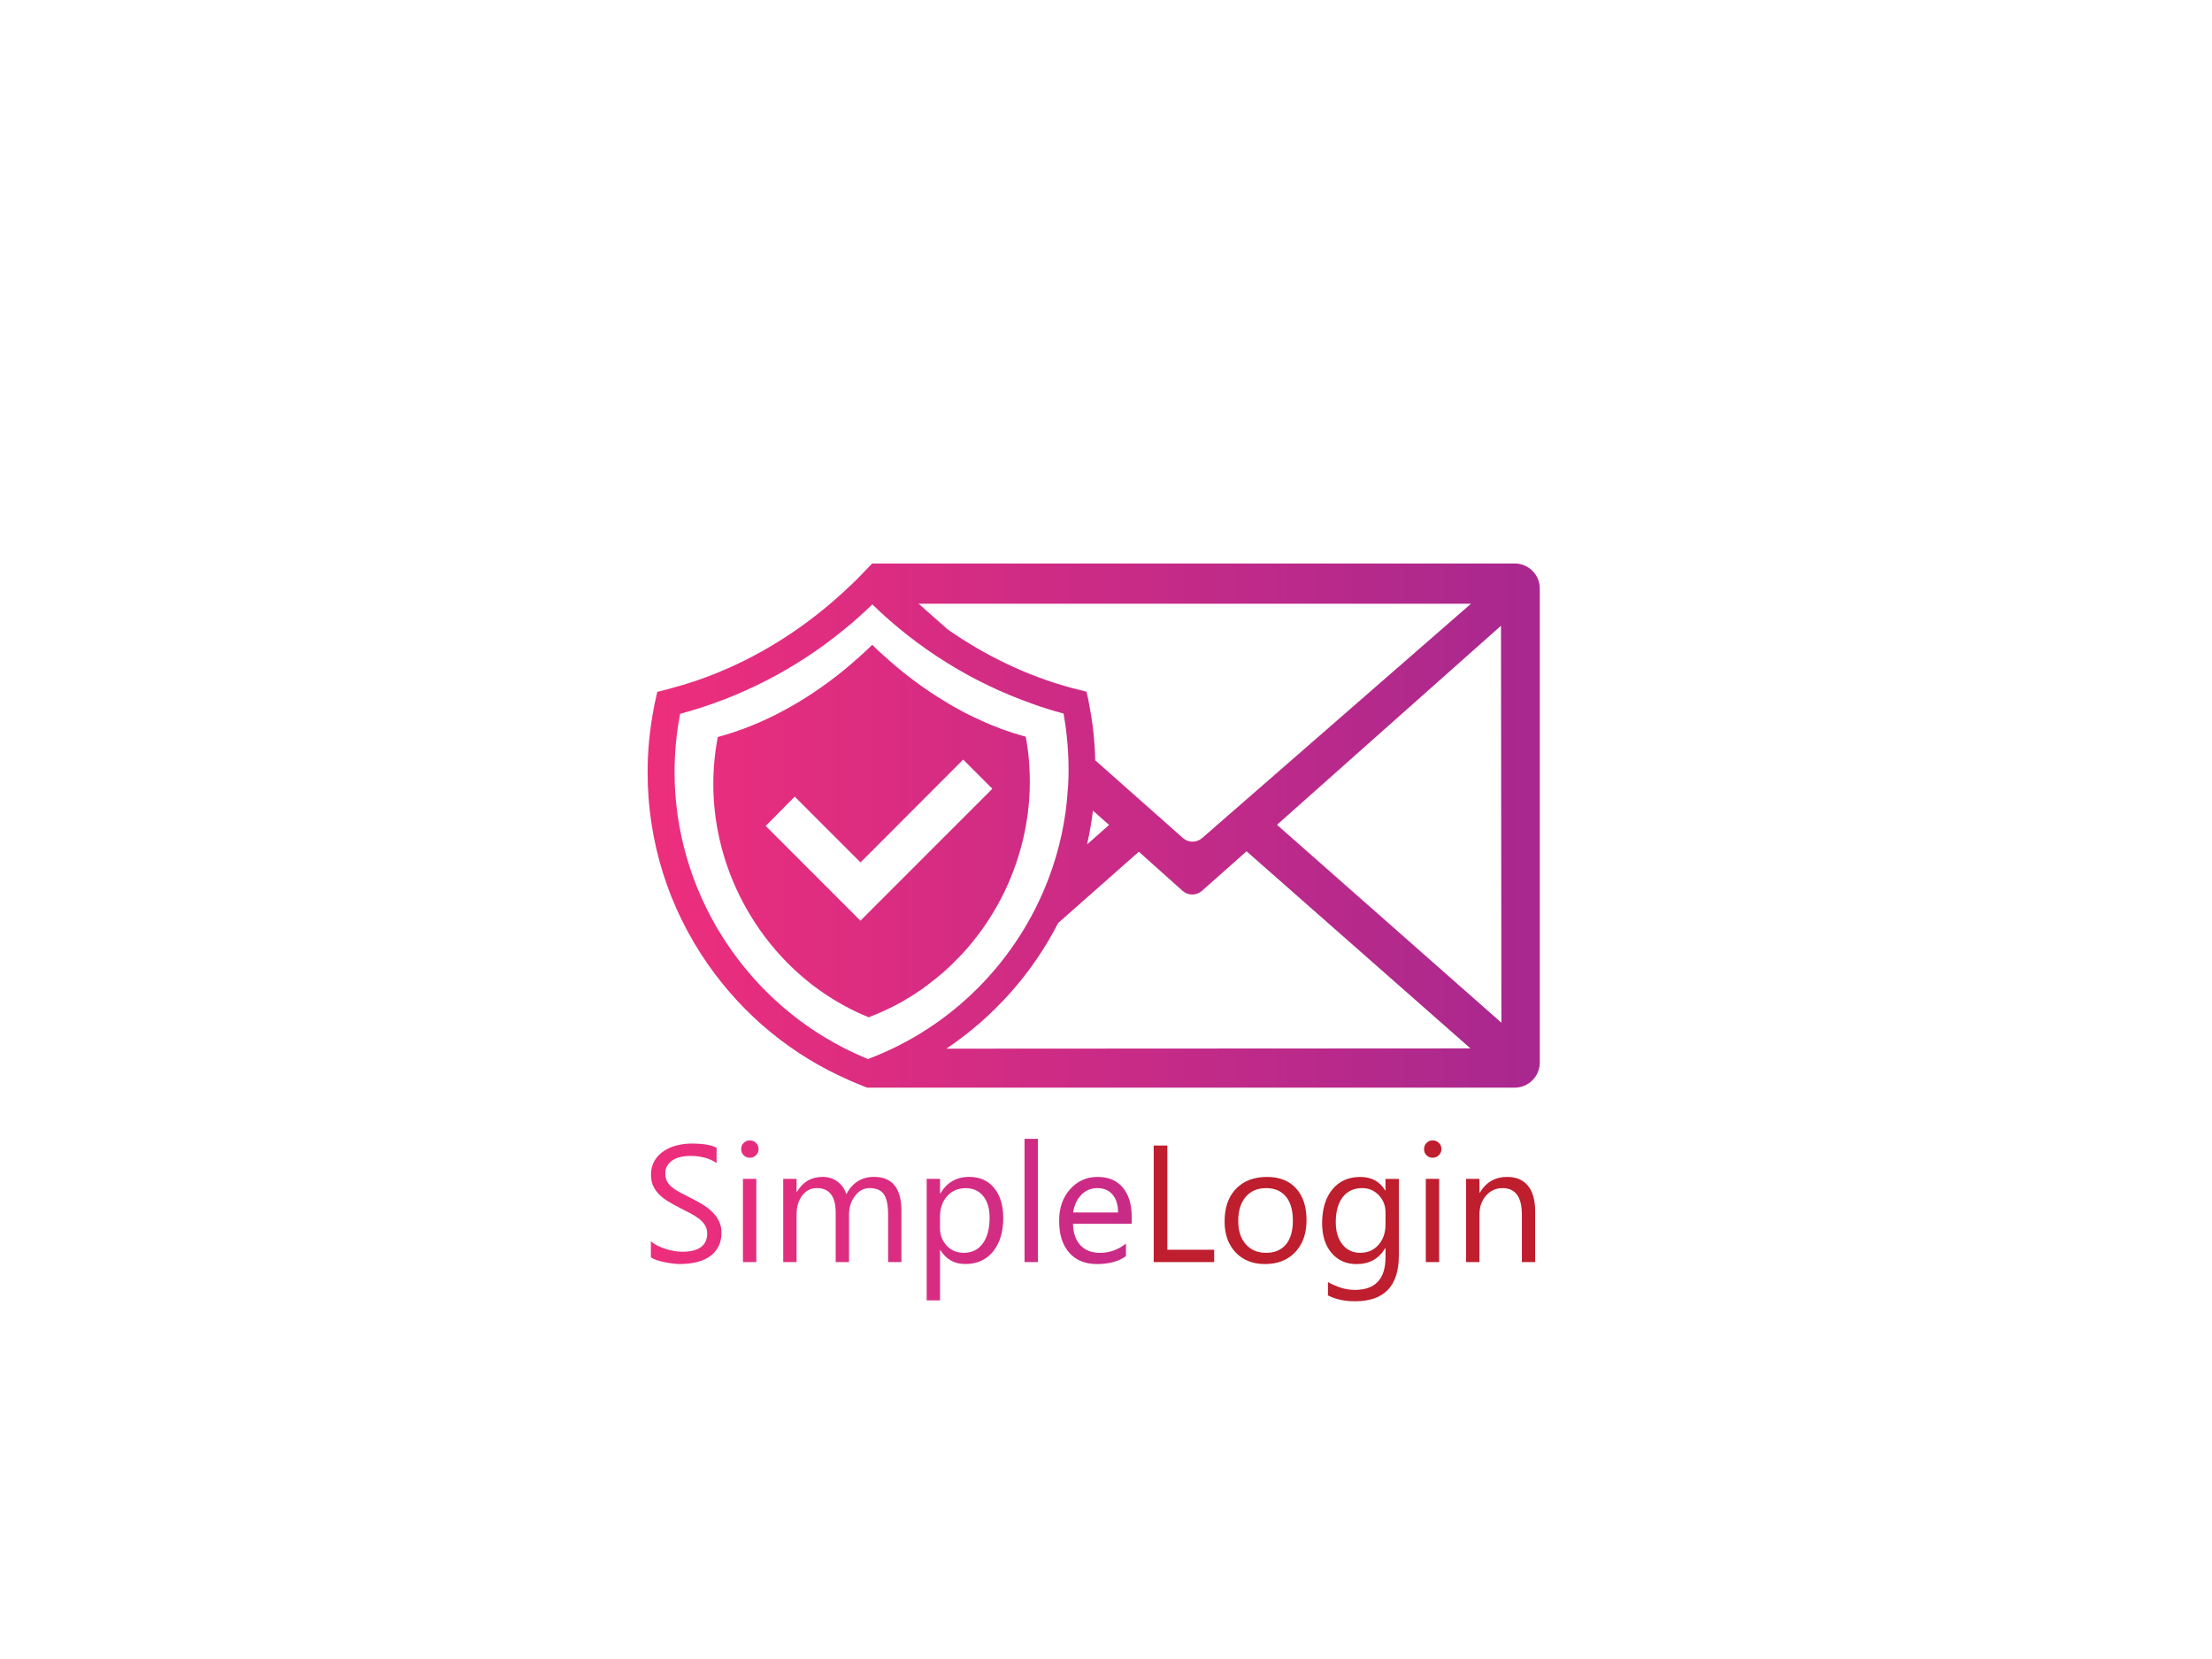
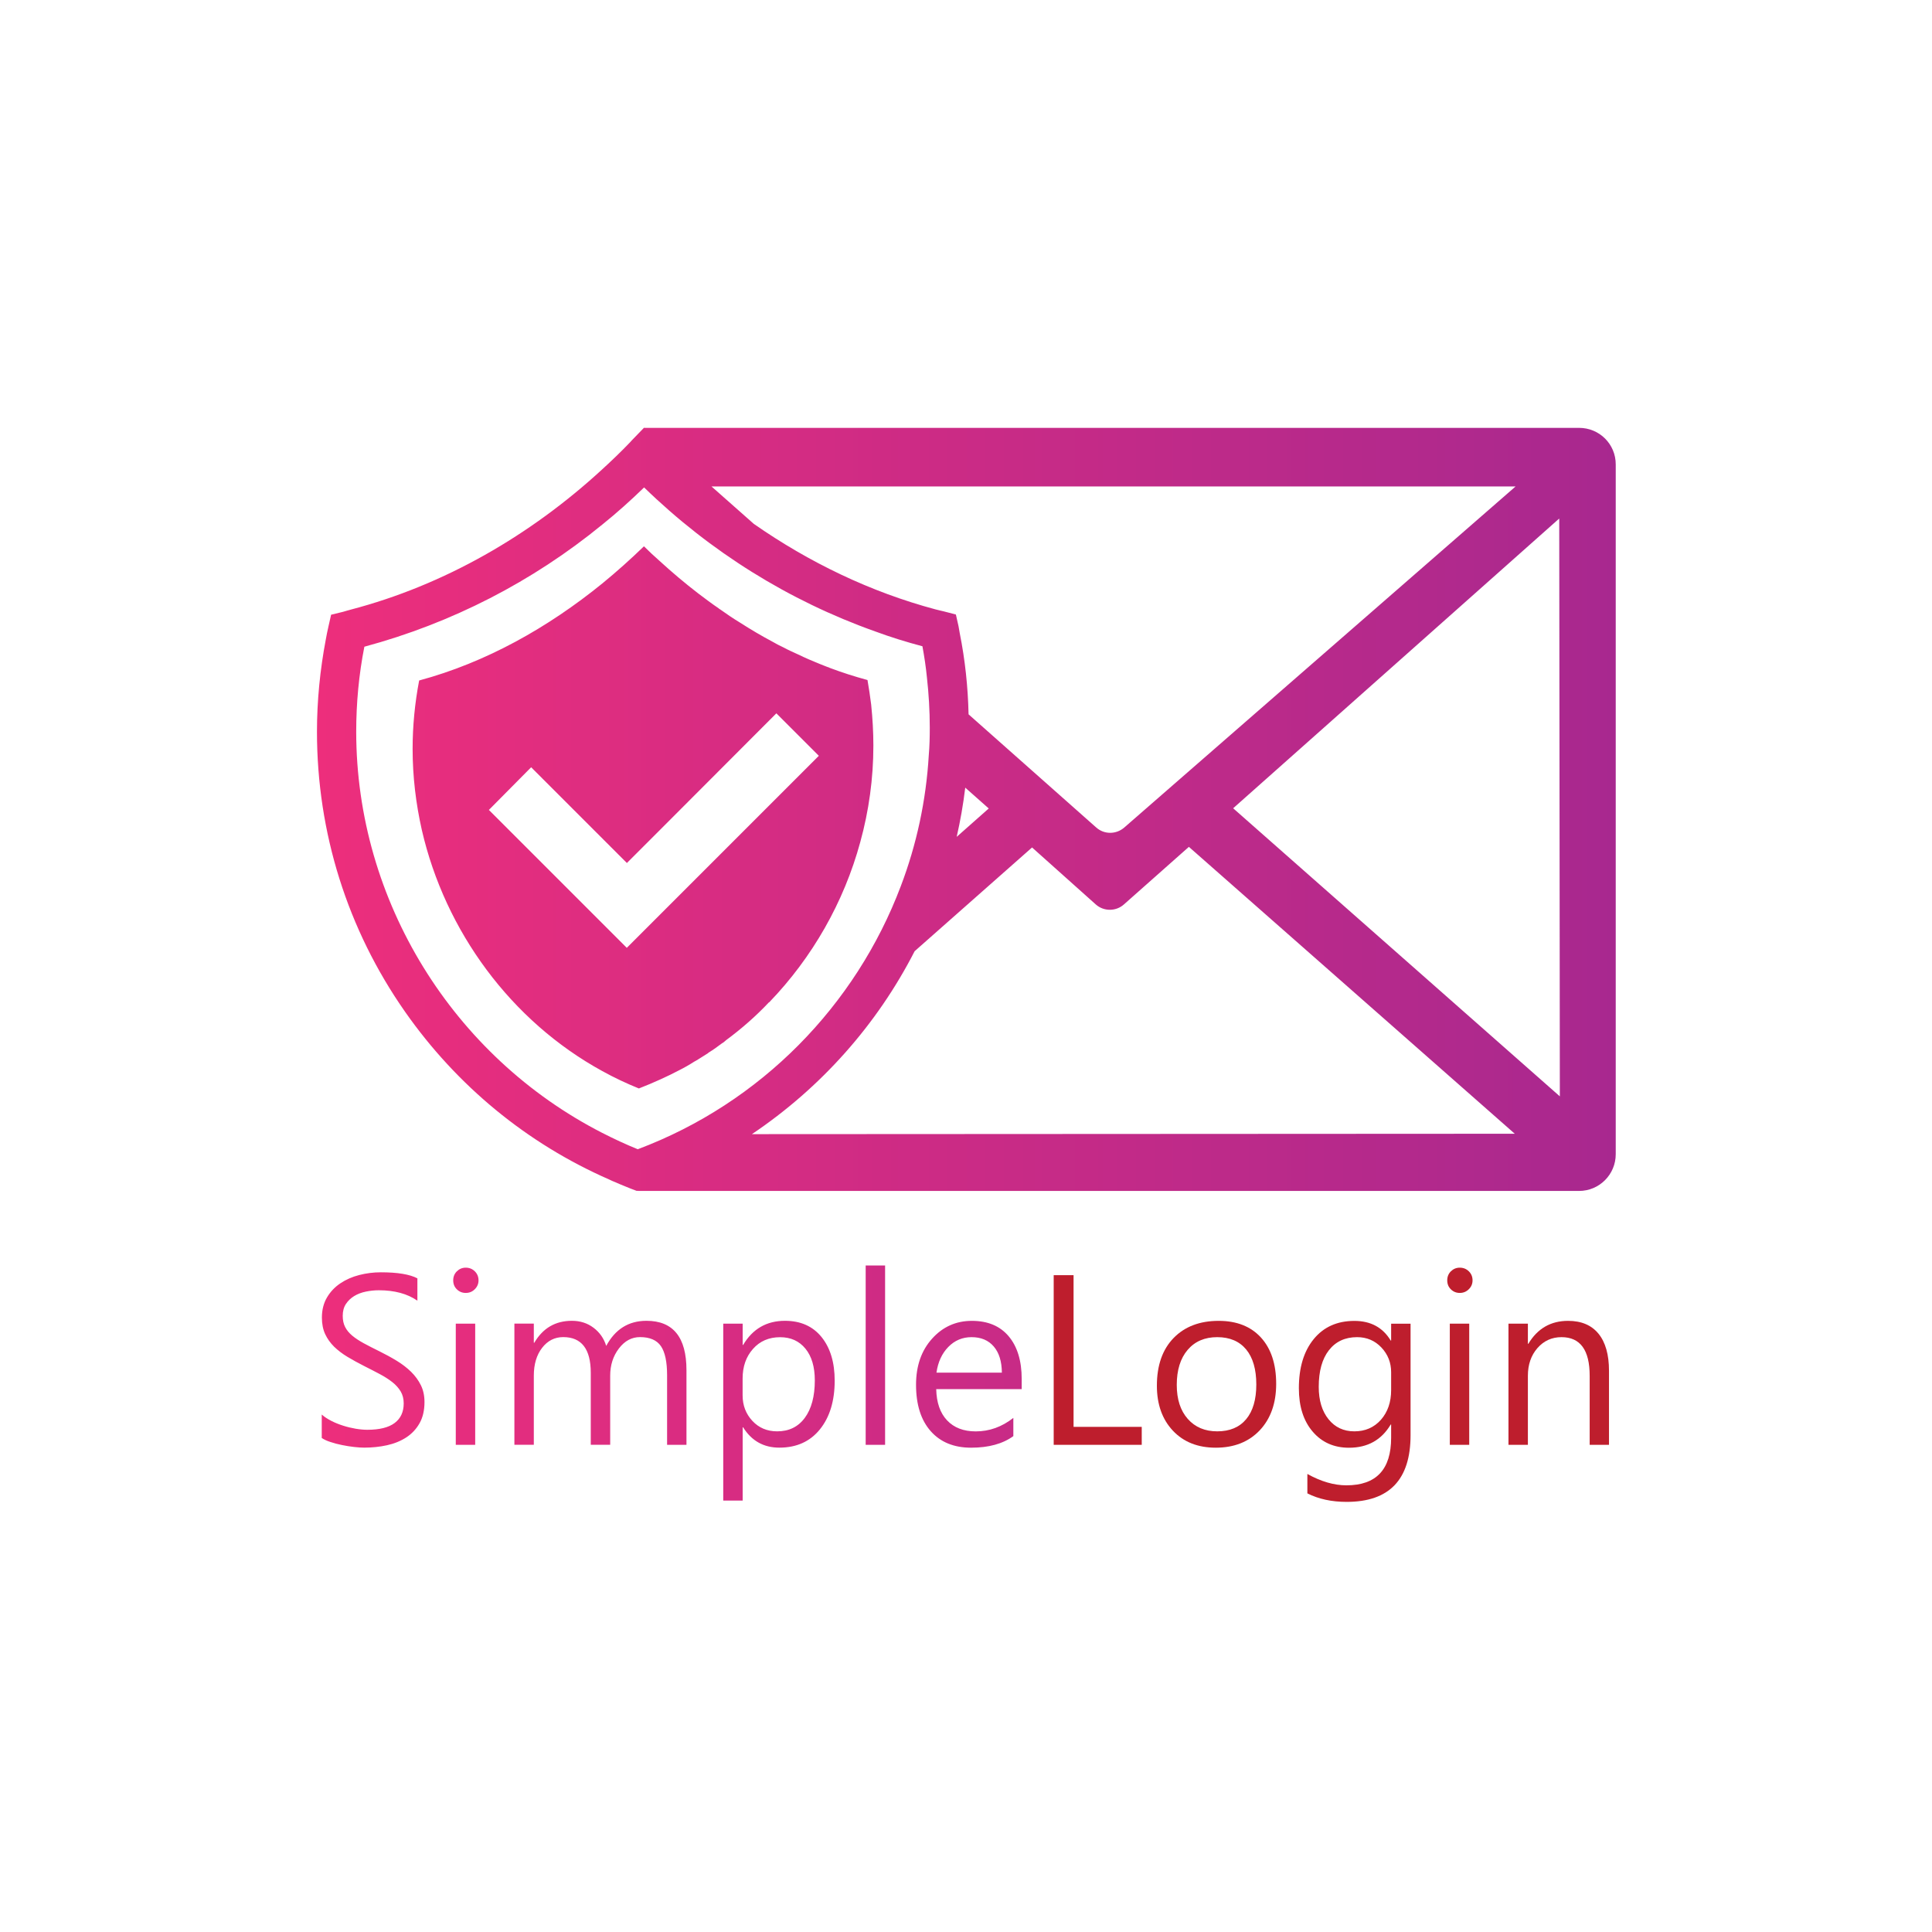
- <svg xmlns="http://www.w3.org/2000/svg" version="1.1" id="Layer_1" x="0px" y="0px" viewBox="0 0 640 480" style="enable-background:new 0 0 640 480;" xml:space="preserve">
-   <style type="text/css">
- 	.st0{fill:#BE1E2D;}
- 	.st1{fill:url(#SVGID_1_);}
- </style>
-   <g>
-     <path class="st0" d="M351.3,365.16h-17.5v-33.72h3.95v30.15h13.55V365.16z" />
-     <path class="st0" d="M366.02,365.73c-3.56,0-6.4-1.12-8.52-3.37c-2.12-2.25-3.19-5.23-3.19-8.95c0-4.05,1.11-7.2,3.32-9.48   c2.21-2.27,5.2-3.41,8.96-3.41c3.59,0,6.39,1.11,8.41,3.32c2.01,2.21,3.02,5.28,3.02,9.2c0,3.84-1.09,6.92-3.26,9.23   C372.58,364.57,369.67,365.73,366.02,365.73z M366.3,343.76c-2.48,0-4.44,0.84-5.88,2.53c-1.44,1.69-2.16,4.01-2.16,6.97   c0,2.85,0.73,5.1,2.19,6.75c1.46,1.65,3.41,2.47,5.86,2.47c2.49,0,4.41-0.81,5.75-2.42c1.34-1.61,2.01-3.91,2.01-6.89   c0-3.01-0.67-5.33-2.01-6.96C370.71,344.58,368.79,343.76,366.3,343.76z" />
-     <path class="st0" d="M404.73,363.24c0,8.84-4.23,13.26-12.7,13.26c-2.98,0-5.58-0.56-7.81-1.69v-3.86c2.71,1.51,5.3,2.26,7.76,2.26   c5.93,0,8.89-3.15,8.89-9.45v-2.63h-0.09c-1.83,3.07-4.59,4.61-8.28,4.61c-2.99,0-5.41-1.07-7.23-3.21   c-1.83-2.14-2.74-5.01-2.74-8.62c0-4.09,0.98-7.35,2.95-9.76c1.97-2.41,4.66-3.62,8.08-3.62c3.25,0,5.65,1.3,7.22,3.9h0.09v-3.34   h3.86V363.24z M400.87,354.28v-3.55c0-1.91-0.65-3.55-1.94-4.92c-1.29-1.36-2.9-2.05-4.83-2.05c-2.38,0-4.25,0.87-5.6,2.6   c-1.35,1.73-2.02,4.16-2.02,7.28c0,2.68,0.65,4.83,1.94,6.43c1.29,1.61,3.01,2.41,5.14,2.41c2.16,0,3.92-0.77,5.28-2.3   C400.19,358.64,400.87,356.68,400.87,354.28z" />
-     <path class="st0" d="M414.51,334.97c-0.69,0-1.28-0.24-1.76-0.71c-0.49-0.47-0.73-1.07-0.73-1.79c0-0.72,0.24-1.32,0.73-1.8   c0.49-0.48,1.07-0.72,1.76-0.72c0.71,0,1.31,0.24,1.8,0.72c0.49,0.48,0.74,1.08,0.74,1.8c0,0.69-0.25,1.28-0.74,1.76   C415.81,334.73,415.21,334.97,414.51,334.97z M416.39,365.16h-3.86v-24.08h3.86V365.16z" />
-     <path class="st0" d="M444.19,365.16h-3.86v-13.73c0-5.11-1.87-7.67-5.6-7.67c-1.93,0-3.52,0.73-4.79,2.18   c-1.26,1.45-1.89,3.28-1.89,5.49v13.73h-3.86v-24.08h3.86v4h0.09c1.82-3.04,4.45-4.56,7.9-4.56c2.63,0,4.65,0.85,6.04,2.55   c1.39,1.7,2.09,4.16,2.09,7.37V365.16z" />
-     <linearGradient id="SVGID_1_" gradientUnits="userSpaceOnUse" x1="187.374" y1="269.617" x2="445.523" y2="269.617">
-       <stop offset="0" style="stop-color:#ED2E7C" />
-       <stop offset="1" style="stop-color:#A8288F" />
+ <svg xmlns="http://www.w3.org/2000/svg" width="384" height="384" viewBox="0 0 384 384" fill="none">
+   <path d="M226.93 287.17H209.43V253.45H213.38V283.6H226.93V287.17Z" fill="#BE1E2D" />
+   <path d="M241.65 287.74C238.09 287.74 235.25 286.62 233.13 284.37C231.01 282.12 229.94 279.14 229.94 275.42C229.94 271.37 231.05 268.22 233.26 265.94C235.47 263.67 238.46 262.53 242.22 262.53C245.81 262.53 248.61 263.64 250.63 265.85C252.64 268.06 253.65 271.13 253.65 275.05C253.65 278.89 252.56 281.97 250.39 284.28C248.21 286.58 245.3 287.74 241.65 287.74ZM241.93 265.77C239.45 265.77 237.49 266.61 236.05 268.3C234.61 269.99 233.89 272.31 233.89 275.27C233.89 278.12 234.62 280.37 236.08 282.02C237.54 283.67 239.49 284.49 241.94 284.49C244.43 284.49 246.35 283.68 247.69 282.07C249.03 280.46 249.7 278.16 249.7 275.18C249.7 272.17 249.03 269.85 247.69 268.22C246.34 266.59 244.42 265.77 241.93 265.77Z" fill="#BE1E2D" />
+   <path d="M280.36 285.25C280.36 294.09 276.13 298.51 267.66 298.51C264.68 298.51 262.08 297.95 259.85 296.82V292.96C262.56 294.47 265.15 295.22 267.61 295.22C273.54 295.22 276.5 292.07 276.5 285.77V283.14H276.41C274.58 286.21 271.82 287.75 268.13 287.75C265.14 287.75 262.72 286.68 260.9 284.54C259.07 282.4 258.16 279.53 258.16 275.92C258.16 271.83 259.14 268.57 261.11 266.16C263.08 263.75 265.77 262.54 269.19 262.54C272.44 262.54 274.84 263.84 276.41 266.44H276.5V263.1H280.36V285.25ZM276.5 276.29V272.74C276.5 270.83 275.85 269.19 274.56 267.82C273.27 266.46 271.66 265.77 269.73 265.77C267.35 265.77 265.48 266.64 264.13 268.37C262.78 270.1 262.11 272.53 262.11 275.65C262.11 278.33 262.76 280.48 264.05 282.08C265.34 283.69 267.06 284.49 269.19 284.49C271.35 284.49 273.11 283.72 274.47 282.19C275.82 280.65 276.5 278.69 276.5 276.29Z" fill="#BE1E2D" />
+   <path d="M290.14 256.98C289.45 256.98 288.86 256.74 288.38 256.27C287.89 255.8 287.65 255.2 287.65 254.48C287.65 253.76 287.89 253.16 288.38 252.68C288.87 252.2 289.45 251.96 290.14 251.96C290.85 251.96 291.45 252.2 291.94 252.68C292.43 253.16 292.68 253.76 292.68 254.48C292.68 255.17 292.43 255.76 291.94 256.24C291.44 256.74 290.84 256.98 290.14 256.98ZM292.02 287.17H288.16V263.09H292.02V287.17Z" fill="#BE1E2D" />
+   <path d="M319.82 287.17H315.96V273.44C315.96 268.33 314.09 265.77 310.36 265.77C308.43 265.77 306.84 266.5 305.57 267.95C304.31 269.4 303.68 271.23 303.68 273.44V287.17H299.82V263.09H303.68V267.09H303.77C305.59 264.05 308.22 262.53 311.67 262.53C314.3 262.53 316.32 263.38 317.71 265.08C319.1 266.78 319.8 269.24 319.8 272.45V287.17H319.82Z" fill="#BE1E2D" />
+   <path d="M63.95 285.81V281.15C64.48 281.62 65.12 282.04 65.87 282.42C66.61 282.8 67.4 283.11 68.22 283.37C69.04 283.63 69.87 283.83 70.7 283.97C71.53 284.11 72.3 284.18 73 284.18C75.43 284.18 77.24 283.73 78.44 282.83C79.64 281.93 80.24 280.63 80.24 278.94C80.24 278.03 80.04 277.24 79.64 276.56C79.24 275.89 78.69 275.27 77.98 274.71C77.27 274.15 76.44 273.62 75.48 273.11C74.52 272.6 73.48 272.06 72.36 271.5C71.18 270.9 70.09 270.3 69.07 269.69C68.05 269.08 67.17 268.4 66.41 267.67C65.66 266.93 65.07 266.1 64.63 265.17C64.2 264.24 63.98 263.14 63.98 261.89C63.98 260.35 64.32 259.02 64.99 257.88C65.66 256.74 66.55 255.81 67.65 255.07C68.75 254.33 70 253.78 71.4 253.42C72.8 253.06 74.23 252.88 75.69 252.88C79.01 252.88 81.44 253.28 82.96 254.08V258.52C80.97 257.14 78.41 256.45 75.29 256.45C74.43 256.45 73.57 256.54 72.7 256.72C71.84 256.9 71.07 257.19 70.4 257.6C69.73 258.01 69.18 258.53 68.75 259.18C68.33 259.82 68.12 260.61 68.12 261.53C68.12 262.39 68.28 263.14 68.6 263.76C68.92 264.39 69.4 264.96 70.02 265.48C70.65 266 71.41 266.5 72.31 266.99C73.21 267.48 74.25 268.01 75.43 268.59C76.64 269.19 77.78 269.81 78.86 270.47C79.94 271.13 80.89 271.86 81.71 272.66C82.52 273.46 83.17 274.35 83.65 275.32C84.13 276.29 84.37 277.41 84.37 278.66C84.37 280.32 84.04 281.73 83.39 282.88C82.74 284.03 81.86 284.97 80.76 285.69C79.65 286.41 78.38 286.93 76.94 287.25C75.5 287.57 73.98 287.73 72.38 287.73C71.85 287.73 71.19 287.69 70.4 287.6C69.62 287.51 68.82 287.39 68 287.22C67.18 287.06 66.41 286.85 65.68 286.61C64.97 286.38 64.39 286.11 63.95 285.81ZM92.57 256.98C91.88 256.98 91.29 256.74 90.81 256.27C90.32 255.8 90.08 255.2 90.08 254.48C90.08 253.76 90.32 253.16 90.81 252.68C91.3 252.2 91.88 251.96 92.57 251.96C93.28 251.96 93.88 252.2 94.37 252.68C94.86 253.16 95.11 253.76 95.11 254.48C95.11 255.17 94.86 255.76 94.37 256.24C93.88 256.74 93.28 256.98 92.57 256.98ZM94.45 287.17H90.59V263.09H94.45V287.17ZM136.45 287.17H132.59V273.34C132.59 270.67 132.18 268.75 131.36 267.55C130.54 266.36 129.15 265.76 127.21 265.76C125.56 265.76 124.16 266.51 123.01 268.02C121.86 269.53 121.28 271.33 121.28 273.43V287.16H117.42V272.86C117.42 268.13 115.59 265.76 111.94 265.76C110.25 265.76 108.85 266.47 107.75 267.89C106.65 269.31 106.1 271.16 106.1 273.43V287.16H102.24V263.08H106.1V266.89H106.19C107.9 263.97 110.39 262.52 113.67 262.52C115.32 262.52 116.75 262.98 117.97 263.9C119.19 264.82 120.03 266.02 120.49 267.51C122.28 264.19 124.94 262.52 128.49 262.52C133.79 262.52 136.44 265.79 136.44 272.33V287.17H136.45ZM147.7 283.69H147.61V298.25H143.75V263.09H147.61V267.32H147.7C149.6 264.12 152.37 262.52 156.02 262.52C159.12 262.52 161.55 263.6 163.29 265.75C165.03 267.91 165.9 270.79 165.9 274.42C165.9 278.45 164.92 281.67 162.96 284.1C161 286.52 158.32 287.73 154.92 287.73C151.8 287.74 149.39 286.39 147.7 283.69ZM147.6 273.98V277.34C147.6 279.33 148.25 281.02 149.54 282.41C150.83 283.8 152.48 284.49 154.47 284.49C156.81 284.49 158.64 283.6 159.96 281.81C161.28 280.02 161.95 277.54 161.95 274.36C161.95 271.68 161.33 269.58 160.09 268.06C158.85 266.54 157.17 265.78 155.06 265.78C152.82 265.78 151.02 266.56 149.65 268.12C148.28 269.67 147.6 271.63 147.6 273.98ZM175.92 287.17H172.06V251.52H175.92V287.17ZM203.08 276.1H186.08C186.14 278.78 186.86 280.85 188.24 282.31C189.62 283.77 191.52 284.5 193.93 284.5C196.64 284.5 199.13 283.61 201.41 281.82V285.44C199.29 286.98 196.49 287.74 193.01 287.74C189.61 287.74 186.93 286.65 184.99 284.46C183.05 282.27 182.07 279.2 182.07 275.23C182.07 271.48 183.13 268.43 185.26 266.07C187.38 263.71 190.02 262.53 193.17 262.53C196.32 262.53 198.76 263.55 200.48 265.59C202.2 267.63 203.07 270.46 203.07 274.08V276.1H203.08ZM199.13 272.83C199.11 270.6 198.58 268.87 197.52 267.63C196.46 266.39 194.99 265.77 193.11 265.77C191.29 265.77 189.75 266.42 188.48 267.72C187.21 269.02 186.43 270.72 186.13 272.82H199.13V272.83ZM128.02 85L127.98 85.04H128.06L128.02 85ZM313.85 85.04H127.98L125.63 87.47L125.22 87.92C123.43 89.79 121.57 91.57 119.7 93.28C105.46 106.39 88.33 116.29 69.74 121.16C69.21 121.32 68.68 121.44 68.16 121.61L65.81 122.18L65.28 124.53C65.08 125.38 64.91 126.23 64.75 127.13C63.61 133.14 63 139.3 63 145.43C63 165.48 69.05 184.71 80.49 201.07C90.8 215.8 104.76 227.29 121.07 234.43C121.48 234.63 121.92 234.84 122.37 235C123.34 235.45 124.32 235.81 125.29 236.22L126.47 236.67L126.63 236.71L126.71 236.67C126.79 236.71 126.91 236.71 126.99 236.71H313.84C317.9 236.71 321.14 233.42 321.14 229.41V92.31C321.15 88.29 317.91 85.04 313.85 85.04ZM301.23 96.69L223.43 164.5C221.81 165.88 219.45 165.88 217.87 164.46L192.51 141.98C192.39 136.54 191.82 131.14 190.76 125.87C190.68 125.42 190.6 124.98 190.52 124.49L189.99 122.14L187.64 121.53C187.07 121.41 186.5 121.25 185.94 121.12C173.03 117.67 160.82 111.79 149.82 104.12L141.42 96.69H301.23ZM196.52 160.69L190.15 166.33C190.88 163.12 191.45 159.88 191.85 156.55L196.52 160.69ZM126.76 228.42C124.37 227.45 122.01 226.35 119.7 225.17C90.11 210.03 70.8 179.11 70.8 145.42C70.8 139.74 71.33 134.06 72.42 128.54C89.75 123.87 105.82 115.63 119.7 104.27C122.58 101.96 125.34 99.48 128.02 96.88C141.17 109.66 156.79 119.4 173.92 125.49C177 126.63 180.13 127.6 183.34 128.45C183.71 130.48 184.03 132.55 184.23 134.62C184.6 137.91 184.8 141.28 184.8 144.64C184.8 146.47 184.76 148.29 184.6 150.12C184.07 159.13 182.17 167.9 179.04 176.13C170.1 199.81 151.27 219.21 126.76 228.42ZM149.45 225.42C163.21 216.17 174.33 203.63 181.79 189.06L205.13 168.44L217.79 179.76C219.37 181.18 221.81 181.18 223.39 179.76L236.3 168.32L301.07 225.34L149.45 225.42ZM245.1 160.65L309.91 103.06L310.03 217.91L245.1 160.65ZM144.25 206.79C147.33 204.52 150.26 201.96 152.85 199.2L144.25 206.79ZM173.15 140.03C172.95 138.41 172.7 136.78 172.42 135.16C169.86 134.47 167.35 133.66 164.87 132.73C164.87 132.73 164.83 132.73 164.83 132.69C164.18 132.49 163.57 132.2 162.92 131.96C161.5 131.39 160.08 130.78 158.66 130.09C157.69 129.64 156.67 129.2 155.7 128.67C155.01 128.35 154.28 127.98 153.59 127.57C151.36 126.39 149.17 125.09 147.02 123.71C145.68 122.9 144.38 122.01 143.12 121.11C143 121.07 142.92 120.99 142.84 120.91C141.46 119.98 140.12 118.96 138.78 117.95C136.14 115.92 133.59 113.77 131.11 111.5C130.05 110.57 129 109.59 127.99 108.58C125.35 111.14 122.59 113.61 119.71 115.97C108.91 124.74 96.58 131.68 83.31 135.25C82.46 139.71 82.01 144.26 82.01 148.85C82.01 154.33 82.66 159.73 83.84 164.96C88.47 185.09 101.57 202.95 119.72 212.89C122.07 214.19 124.47 215.32 126.98 216.34C128.44 215.77 129.9 215.16 131.32 214.51C131.36 214.51 131.4 214.47 131.4 214.47C132.58 213.94 133.75 213.37 134.89 212.77C135.95 212.24 136.96 211.67 137.97 211.02C138.29 210.86 138.62 210.65 138.94 210.45C139.47 210.13 140 209.8 140.48 209.48C140.6 209.4 140.72 209.36 140.8 209.24C141.73 208.67 142.59 208.06 143.44 207.41C143.72 207.25 144.01 207.04 144.25 206.8L152.85 199.21C152.93 199.21 152.93 199.21 152.93 199.17C161.45 190.32 167.74 179.32 170.99 167.35C172.69 161.18 173.59 154.73 173.59 148.19C173.59 145.47 173.43 142.75 173.15 140.03ZM131.22 181.75L124.6 188.37H124.56L97.17 160.98L105.57 152.5L124.6 171.53L131.22 164.91L154.31 141.78L162.75 150.22L131.22 181.75Z" fill="url(#paint0_linear_1_51)" />
+   <defs>
+     <linearGradient id="paint0_linear_1_51" x1="63.004" y1="191.627" x2="321.153" y2="191.627" gradientUnits="userSpaceOnUse">
+       <stop stop-color="#ED2E7C" />
+       <stop offset="1" stop-color="#A8288F" />
    </linearGradient>
-     <path class="st1" d="M188.32,363.8v-4.66c0.53,0.47,1.17,0.89,1.92,1.27c0.74,0.38,1.53,0.69,2.35,0.95   c0.82,0.26,1.65,0.46,2.48,0.6c0.83,0.14,1.6,0.21,2.3,0.21c2.43,0,4.24-0.45,5.44-1.35c1.2-0.9,1.8-2.2,1.8-3.89   c0-0.91-0.2-1.7-0.6-2.38c-0.4-0.67-0.95-1.29-1.66-1.85c-0.71-0.56-1.54-1.09-2.5-1.6c-0.96-0.51-2-1.05-3.12-1.61   c-1.18-0.6-2.27-1.2-3.29-1.81c-1.02-0.61-1.9-1.29-2.66-2.02c-0.75-0.74-1.34-1.57-1.78-2.5c-0.43-0.93-0.65-2.03-0.65-3.28   c0-1.54,0.34-2.87,1.01-4.01c0.67-1.14,1.56-2.07,2.66-2.81c1.1-0.74,2.35-1.29,3.75-1.65c1.4-0.36,2.83-0.54,4.29-0.54   c3.32,0,5.75,0.4,7.27,1.2v4.44c-1.99-1.38-4.55-2.07-7.67-2.07c-0.86,0-1.72,0.09-2.59,0.27c-0.86,0.18-1.63,0.47-2.3,0.88   c-0.67,0.41-1.22,0.93-1.65,1.58c-0.42,0.64-0.63,1.43-0.63,2.35c0,0.86,0.16,1.61,0.48,2.23c0.32,0.63,0.8,1.2,1.42,1.72   c0.63,0.52,1.39,1.02,2.29,1.51c0.9,0.49,1.94,1.02,3.12,1.6c1.21,0.6,2.35,1.22,3.43,1.88c1.08,0.66,2.03,1.39,2.85,2.19   c0.81,0.8,1.46,1.69,1.94,2.66c0.48,0.97,0.72,2.09,0.72,3.34c0,1.66-0.33,3.07-0.98,4.22c-0.65,1.15-1.53,2.09-2.63,2.81   c-1.11,0.72-2.38,1.24-3.82,1.56s-2.96,0.48-4.56,0.48c-0.53,0-1.19-0.04-1.98-0.13c-0.78-0.09-1.58-0.21-2.4-0.38   c-0.82-0.16-1.59-0.37-2.32-0.61C189.34,364.37,188.76,364.1,188.32,363.8z M216.94,334.97c-0.69,0-1.28-0.24-1.76-0.71   c-0.49-0.47-0.73-1.07-0.73-1.79c0-0.72,0.24-1.32,0.73-1.8c0.49-0.48,1.07-0.72,1.76-0.72c0.71,0,1.31,0.24,1.8,0.72   c0.49,0.48,0.74,1.08,0.74,1.8c0,0.69-0.25,1.28-0.74,1.76C218.25,334.73,217.65,334.97,216.94,334.97z M218.82,365.16h-3.86   v-24.08h3.86V365.16z M260.82,365.16h-3.86v-13.83c0-2.67-0.41-4.59-1.23-5.79c-0.82-1.19-2.21-1.79-4.15-1.79   c-1.65,0-3.05,0.75-4.2,2.26c-1.15,1.51-1.73,3.31-1.73,5.41v13.73h-3.86v-14.3c0-4.73-1.83-7.1-5.48-7.1   c-1.69,0-3.09,0.71-4.19,2.13c-1.1,1.42-1.65,3.27-1.65,5.54v13.73h-3.86v-24.08h3.86v3.81h0.09c1.71-2.92,4.2-4.37,7.48-4.37   c1.65,0,3.08,0.46,4.3,1.38c1.22,0.92,2.06,2.12,2.52,3.61c1.79-3.32,4.45-4.99,8-4.99c5.3,0,7.95,3.27,7.95,9.81V365.16z    M272.07,361.68h-0.09v14.56h-3.86v-35.16h3.86v4.23h0.09c1.9-3.2,4.67-4.8,8.32-4.8c3.1,0,5.53,1.08,7.27,3.23   c1.74,2.16,2.61,5.04,2.61,8.67c0,4.03-0.98,7.25-2.94,9.68c-1.96,2.42-4.64,3.63-8.04,3.63   C276.17,365.73,273.76,364.38,272.07,361.68z M271.97,351.97v3.36c0,1.99,0.65,3.68,1.94,5.07c1.29,1.39,2.94,2.08,4.93,2.08   c2.34,0,4.17-0.89,5.49-2.68c1.32-1.79,1.99-4.27,1.99-7.45c0-2.68-0.62-4.78-1.86-6.3c-1.24-1.52-2.92-2.28-5.03-2.28   c-2.24,0-4.04,0.78-5.41,2.34C272.65,347.66,271.97,349.62,271.97,351.97z M300.29,365.16h-3.86v-35.65h3.86V365.16z    M327.45,354.09h-17c0.06,2.68,0.78,4.75,2.16,6.21c1.38,1.46,3.28,2.19,5.69,2.19c2.71,0,5.2-0.89,7.48-2.68v3.62   c-2.12,1.54-4.92,2.3-8.4,2.3c-3.4,0-6.08-1.09-8.02-3.28c-1.94-2.19-2.92-5.26-2.92-9.23c0-3.75,1.06-6.8,3.19-9.16   c2.12-2.36,4.76-3.54,7.91-3.54c3.15,0,5.59,1.02,7.31,3.06c1.72,2.04,2.59,4.87,2.59,8.49V354.09z M323.5,350.82   c-0.02-2.23-0.55-3.96-1.61-5.2c-1.06-1.24-2.53-1.86-4.41-1.86c-1.82,0-3.36,0.65-4.63,1.95c-1.27,1.3-2.05,3-2.35,5.1H323.5z    M252.39,162.99l-0.04,0.04h0.08L252.39,162.99z M438.22,163.03H252.35l-2.35,2.43l-0.41,0.45c-1.79,1.87-3.65,3.65-5.52,5.36   c-14.24,13.11-31.37,23.01-49.96,27.88c-0.53,0.16-1.06,0.28-1.58,0.45l-2.35,0.57l-0.53,2.35c-0.2,0.85-0.37,1.7-0.53,2.6   c-1.14,6.01-1.75,12.17-1.75,18.3c0,20.05,6.05,39.28,17.49,55.64c10.31,14.73,24.27,26.22,40.58,33.36   c0.41,0.2,0.85,0.41,1.3,0.57c0.97,0.45,1.95,0.81,2.92,1.22l1.18,0.45l0.16,0.04l0.08-0.04c0.08,0.04,0.2,0.04,0.28,0.04h186.85   c4.06,0,7.3-3.29,7.3-7.3V170.3C445.52,166.28,442.28,163.03,438.22,163.03z M425.6,174.68l-77.8,67.81   c-1.62,1.38-3.98,1.38-5.56-0.04l-25.36-22.48c-0.12-5.44-0.69-10.84-1.75-16.11c-0.08-0.45-0.16-0.89-0.24-1.38l-0.53-2.35   l-2.35-0.61c-0.57-0.12-1.14-0.28-1.7-0.41c-12.91-3.45-25.12-9.33-36.12-17l-8.4-7.43H425.6z M320.89,238.68l-6.37,5.64   c0.73-3.21,1.3-6.45,1.7-9.78L320.89,238.68z M251.13,306.41c-2.39-0.97-4.75-2.07-7.06-3.25c-29.59-15.14-48.9-46.06-48.9-79.75   c0-5.68,0.53-11.36,1.62-16.88c17.33-4.67,33.4-12.91,47.28-24.27c2.88-2.31,5.64-4.79,8.32-7.39   c13.15,12.78,28.77,22.52,45.9,28.61c3.08,1.14,6.21,2.11,9.42,2.96c0.37,2.03,0.69,4.1,0.89,6.17c0.37,3.29,0.57,6.66,0.57,10.02   c0,1.83-0.04,3.65-0.2,5.48c-0.53,9.01-2.43,17.78-5.56,26.01C294.47,277.8,275.64,297.2,251.13,306.41z M273.82,303.41   c13.76-9.25,24.88-21.79,32.34-36.36l23.34-20.62l12.66,11.32c1.58,1.42,4.02,1.42,5.6,0l12.91-11.44l64.77,57.02L273.82,303.41z    M369.47,238.64l64.81-57.59l0.12,114.85L369.47,238.64z M268.62,284.78c3.08-2.27,6.01-4.83,8.6-7.59L268.62,284.78z    M297.52,218.02c-0.2-1.62-0.45-3.25-0.73-4.87c-2.56-0.69-5.07-1.5-7.55-2.43c0,0-0.04,0-0.04-0.04c-0.65-0.2-1.26-0.49-1.91-0.73   c-1.42-0.57-2.84-1.18-4.26-1.87c-0.97-0.45-1.99-0.89-2.96-1.42c-0.69-0.32-1.42-0.69-2.11-1.1c-2.23-1.18-4.42-2.48-6.57-3.86   c-1.34-0.81-2.64-1.7-3.9-2.6c-0.12-0.04-0.2-0.12-0.28-0.2c-1.38-0.93-2.72-1.95-4.06-2.96c-2.64-2.03-5.19-4.18-7.67-6.45   c-1.06-0.93-2.11-1.91-3.12-2.92c-2.64,2.56-5.4,5.03-8.28,7.39c-10.8,8.77-23.13,15.71-36.4,19.28c-0.85,4.46-1.3,9.01-1.3,13.6   c0,5.48,0.65,10.88,1.83,16.11c4.63,20.13,17.73,37.99,35.88,47.93c2.35,1.3,4.75,2.43,7.26,3.45c1.46-0.57,2.92-1.18,4.34-1.83   c0.04,0,0.08-0.04,0.08-0.04c1.18-0.53,2.35-1.1,3.49-1.7c1.06-0.53,2.07-1.1,3.08-1.75c0.32-0.16,0.65-0.37,0.97-0.57   c0.53-0.32,1.06-0.65,1.54-0.97c0.12-0.08,0.24-0.12,0.32-0.24c0.93-0.57,1.79-1.18,2.64-1.83c0.28-0.16,0.57-0.37,0.81-0.61   l8.6-7.59c0.08,0,0.08,0,0.08-0.04c8.52-8.85,14.81-19.85,18.06-31.82c1.7-6.17,2.6-12.62,2.6-19.16   C297.96,223.46,297.8,220.74,297.52,218.02z M255.59,259.74l-6.62,6.62h-0.04l-27.39-27.39l8.4-8.48l19.03,19.03l6.62-6.62   l23.09-23.13l8.44,8.44L255.59,259.74z" />
-   </g>
+   </defs>
</svg>
